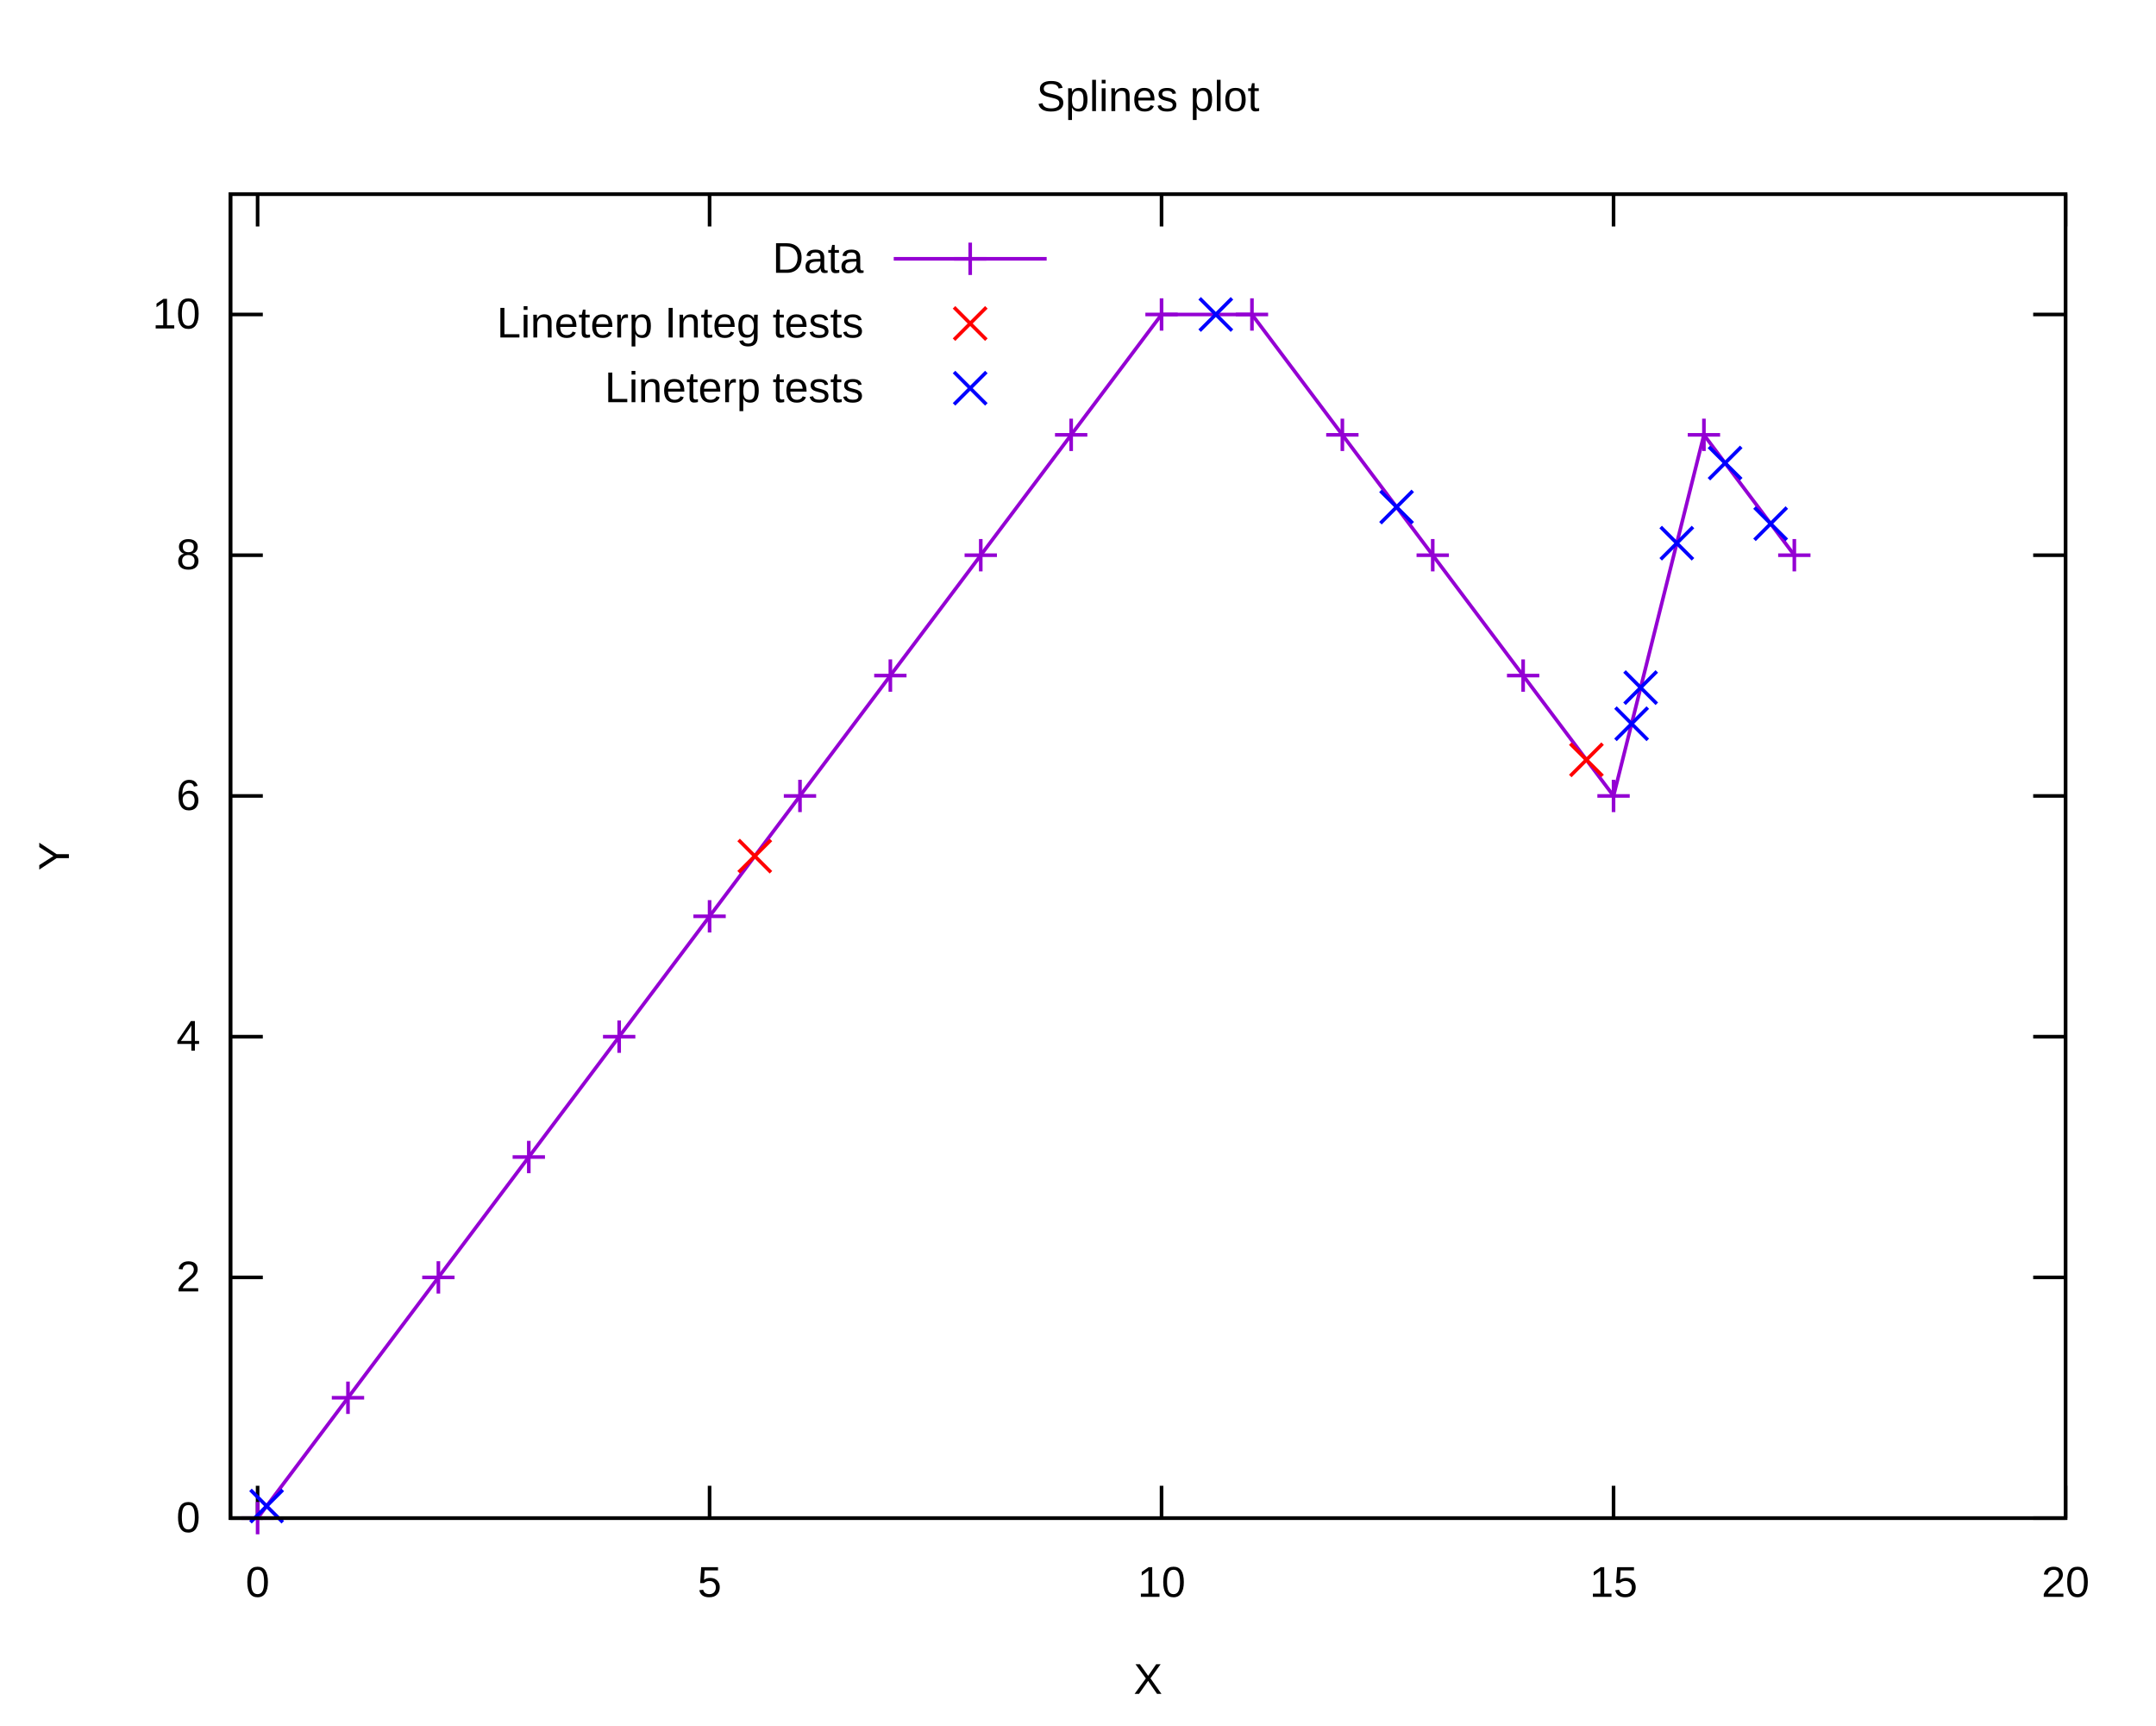
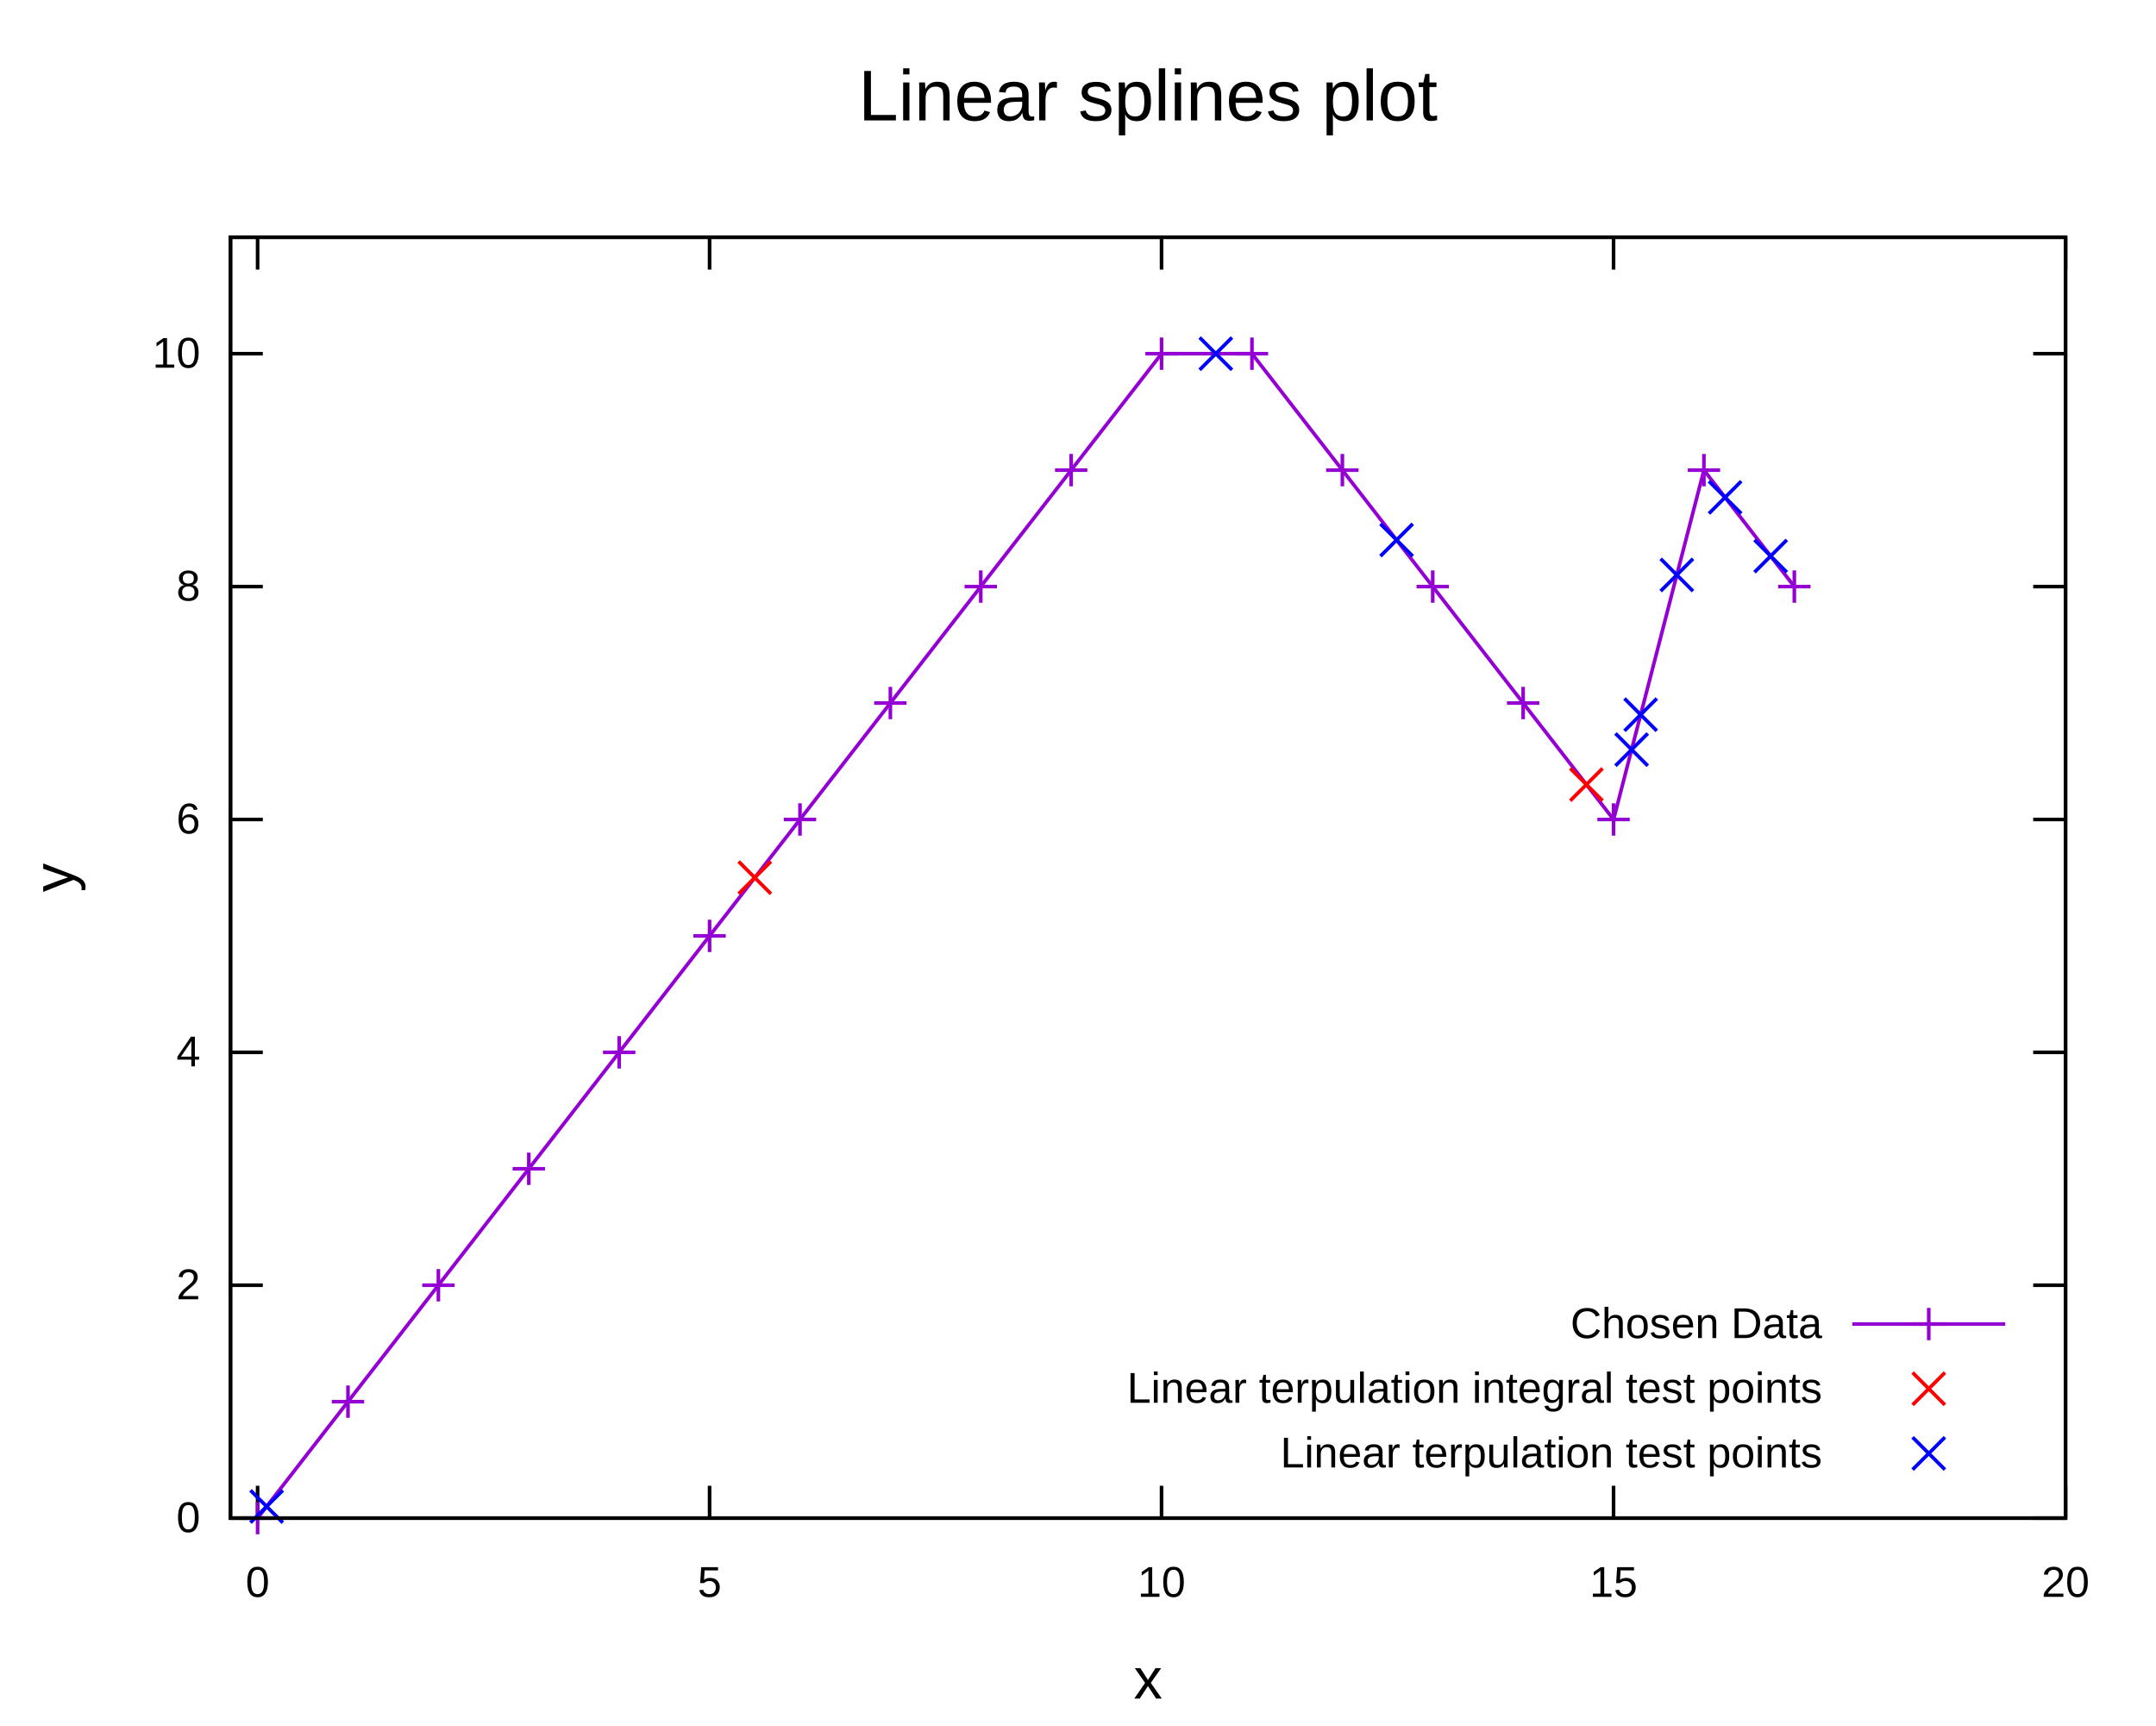
<svg xmlns="http://www.w3.org/2000/svg" xmlns:xlink="http://www.w3.org/1999/xlink" width="600" height="480" viewBox="0 0 600 480">
  <g id="gnuplot_canvas">
    <rect x="0" y="0" width="600" height="480" fill="none" />
    <defs>
      <circle id="gpDot" r="0.5" stroke-width="0.5" stroke="currentColor" />
      <path id="gpPt0" stroke-width="0.222" stroke="currentColor" d="M-1,0 h2 M0,-1 v2" />
      <path id="gpPt1" stroke-width="0.222" stroke="currentColor" d="M-1,-1 L1,1 M1,-1 L-1,1" />
      <path id="gpPt2" stroke-width="0.222" stroke="currentColor" d="M-1,0 L1,0 M0,-1 L0,1 M-1,-1 L1,1 M-1,1 L1,-1" />
      <rect id="gpPt3" stroke-width="0.222" stroke="currentColor" x="-1" y="-1" width="2" height="2" />
      <rect id="gpPt4" stroke-width="0.222" stroke="currentColor" fill="currentColor" x="-1" y="-1" width="2" height="2" />
      <circle id="gpPt5" stroke-width="0.222" stroke="currentColor" cx="0" cy="0" r="1" />
      <use xlink:href="#gpPt5" id="gpPt6" fill="currentColor" stroke="none" />
      <path id="gpPt7" stroke-width="0.222" stroke="currentColor" d="M0,-1.33 L-1.33,0.67 L1.33,0.67 z" />
      <use xlink:href="#gpPt7" id="gpPt8" fill="currentColor" stroke="none" />
      <use xlink:href="#gpPt7" id="gpPt9" stroke="currentColor" transform="rotate(180)" />
      <use xlink:href="#gpPt9" id="gpPt10" fill="currentColor" stroke="none" />
      <use xlink:href="#gpPt3" id="gpPt11" stroke="currentColor" transform="rotate(45)" />
      <use xlink:href="#gpPt11" id="gpPt12" fill="currentColor" stroke="none" />
      <path id="gpPt13" stroke-width="0.222" stroke="currentColor" d="M0,1.330 L1.265,0.411 L0.782,-1.067 L-0.782,-1.076 L-1.265,0.411 z" />
      <use xlink:href="#gpPt13" id="gpPt14" fill="currentColor" stroke="none" />
      <filter id="textbox" filterUnits="objectBoundingBox" x="0" y="0" height="1" width="1">
        <feFlood flood-color="white" flood-opacity="1" result="bgnd" />
        <feComposite in="SourceGraphic" in2="bgnd" operator="atop" />
      </filter>
      <filter id="greybox" filterUnits="objectBoundingBox" x="0" y="0" height="1" width="1">
        <feFlood flood-color="lightgrey" flood-opacity="1" result="grey" />
        <feComposite in="SourceGraphic" in2="grey" operator="atop" />
      </filter>
    </defs>
    <g fill="none" color="white" stroke="currentColor" stroke-width="1.00" stroke-linecap="butt" stroke-linejoin="miter">
</g>
    <g fill="none" color="black" stroke="currentColor" stroke-width="1.00" stroke-linecap="butt" stroke-linejoin="miter">
      <path stroke="black" d="M64.14,422.40 L73.14,422.40 M574.82,422.40 L565.82,422.40  " />
      <g transform="translate(55.75,426.30)" stroke="none" fill="black" font-family="Arial" font-size="12.00" text-anchor="end">
        <text>
          <tspan font-family="Arial"> 0</tspan>
        </text>
      </g>
    </g>
    <g fill="none" color="black" stroke="currentColor" stroke-width="1.00" stroke-linecap="butt" stroke-linejoin="miter">
-       <path stroke="black" d="M64.14,355.42 L73.14,355.42 M574.82,355.42 L565.82,355.42  " />
-       <g transform="translate(55.75,359.32)" stroke="none" fill="black" font-family="Arial" font-size="12.00" text-anchor="end">
+       <path stroke="black" d="M64.14,357.60 L73.14,357.60 M574.82,357.60 L565.82,357.60  " />
+       <g transform="translate(55.75,361.50)" stroke="none" fill="black" font-family="Arial" font-size="12.00" text-anchor="end">
        <text>
          <tspan font-family="Arial"> 2</tspan>
        </text>
      </g>
    </g>
    <g fill="none" color="black" stroke="currentColor" stroke-width="1.00" stroke-linecap="butt" stroke-linejoin="miter">
-       <path stroke="black" d="M64.14,288.44 L73.14,288.44 M574.82,288.44 L565.82,288.44  " />
-       <g transform="translate(55.75,292.34)" stroke="none" fill="black" font-family="Arial" font-size="12.00" text-anchor="end">
+       <path stroke="black" d="M64.14,292.80 L73.14,292.80 M574.82,292.80 L565.82,292.80  " />
+       <g transform="translate(55.75,296.70)" stroke="none" fill="black" font-family="Arial" font-size="12.00" text-anchor="end">
        <text>
          <tspan font-family="Arial"> 4</tspan>
        </text>
      </g>
    </g>
    <g fill="none" color="black" stroke="currentColor" stroke-width="1.00" stroke-linecap="butt" stroke-linejoin="miter">
-       <path stroke="black" d="M64.14,221.46 L73.14,221.46 M574.82,221.46 L565.82,221.46  " />
-       <g transform="translate(55.75,225.36)" stroke="none" fill="black" font-family="Arial" font-size="12.00" text-anchor="end">
+       <path stroke="black" d="M64.14,228.01 L73.14,228.01 M574.82,228.01 L565.82,228.01  " />
+       <g transform="translate(55.75,231.91)" stroke="none" fill="black" font-family="Arial" font-size="12.00" text-anchor="end">
        <text>
          <tspan font-family="Arial"> 6</tspan>
        </text>
      </g>
    </g>
    <g fill="none" color="black" stroke="currentColor" stroke-width="1.00" stroke-linecap="butt" stroke-linejoin="miter">
-       <path stroke="black" d="M64.14,154.48 L73.14,154.48 M574.82,154.48 L565.82,154.48  " />
-       <g transform="translate(55.75,158.38)" stroke="none" fill="black" font-family="Arial" font-size="12.00" text-anchor="end">
+       <path stroke="black" d="M64.14,163.21 L73.14,163.21 M574.82,163.21 L565.82,163.21  " />
+       <g transform="translate(55.75,167.11)" stroke="none" fill="black" font-family="Arial" font-size="12.00" text-anchor="end">
        <text>
          <tspan font-family="Arial"> 8</tspan>
        </text>
      </g>
    </g>
    <g fill="none" color="black" stroke="currentColor" stroke-width="1.00" stroke-linecap="butt" stroke-linejoin="miter">
-       <path stroke="black" d="M64.14,87.50 L73.14,87.50 M574.82,87.50 L565.82,87.50  " />
-       <g transform="translate(55.75,91.40)" stroke="none" fill="black" font-family="Arial" font-size="12.00" text-anchor="end">
+       <path stroke="black" d="M64.14,98.41 L73.14,98.41 M574.82,98.41 L565.82,98.41  " />
+       <g transform="translate(55.75,102.31)" stroke="none" fill="black" font-family="Arial" font-size="12.00" text-anchor="end">
        <text>
          <tspan font-family="Arial"> 10</tspan>
        </text>
      </g>
    </g>
    <g fill="none" color="black" stroke="currentColor" stroke-width="1.00" stroke-linecap="butt" stroke-linejoin="miter">
-       <path stroke="black" d="M71.69,422.40 L71.69,413.40 M71.69,54.01 L71.69,63.01  " />
+       <path stroke="black" d="M71.69,422.40 L71.69,413.40 M71.69,66.01 L71.69,75.01  " />
      <g transform="translate(71.69,444.30)" stroke="none" fill="black" font-family="Arial" font-size="12.00" text-anchor="middle">
        <text>
          <tspan font-family="Arial"> 0</tspan>
        </text>
      </g>
    </g>
    <g fill="none" color="black" stroke="currentColor" stroke-width="1.00" stroke-linecap="butt" stroke-linejoin="miter">
-       <path stroke="black" d="M197.47,422.40 L197.47,413.40 M197.47,54.01 L197.47,63.01  " />
+       <path stroke="black" d="M197.47,422.40 L197.47,413.40 M197.47,66.01 L197.47,75.01  " />
      <g transform="translate(197.47,444.30)" stroke="none" fill="black" font-family="Arial" font-size="12.00" text-anchor="middle">
        <text>
          <tspan font-family="Arial"> 5</tspan>
        </text>
      </g>
    </g>
    <g fill="none" color="black" stroke="currentColor" stroke-width="1.00" stroke-linecap="butt" stroke-linejoin="miter">
-       <path stroke="black" d="M323.25,422.40 L323.25,413.40 M323.25,54.01 L323.25,63.01  " />
+       <path stroke="black" d="M323.25,422.40 L323.25,413.40 M323.25,66.01 L323.25,75.01  " />
      <g transform="translate(323.25,444.30)" stroke="none" fill="black" font-family="Arial" font-size="12.00" text-anchor="middle">
        <text>
          <tspan font-family="Arial"> 10</tspan>
        </text>
      </g>
    </g>
    <g fill="none" color="black" stroke="currentColor" stroke-width="1.00" stroke-linecap="butt" stroke-linejoin="miter">
-       <path stroke="black" d="M449.04,422.40 L449.04,413.40 M449.04,54.01 L449.04,63.01  " />
+       <path stroke="black" d="M449.04,422.40 L449.04,413.40 M449.04,66.01 L449.04,75.01  " />
      <g transform="translate(449.04,444.30)" stroke="none" fill="black" font-family="Arial" font-size="12.00" text-anchor="middle">
        <text>
          <tspan font-family="Arial"> 15</tspan>
        </text>
      </g>
    </g>
    <g fill="none" color="black" stroke="currentColor" stroke-width="1.00" stroke-linecap="butt" stroke-linejoin="miter">
-       <path stroke="black" d="M574.82,422.40 L574.82,413.40 M574.82,54.01 L574.82,63.01  " />
+       <path stroke="black" d="M574.82,422.40 L574.82,413.40 M574.82,66.01 L574.82,75.01  " />
      <g transform="translate(574.82,444.30)" stroke="none" fill="black" font-family="Arial" font-size="12.00" text-anchor="middle">
        <text>
          <tspan font-family="Arial"> 20</tspan>
        </text>
      </g>
    </g>
    <g fill="none" color="black" stroke="currentColor" stroke-width="1.00" stroke-linecap="butt" stroke-linejoin="miter">
</g>
    <g fill="none" color="black" stroke="currentColor" stroke-width="1.00" stroke-linecap="butt" stroke-linejoin="miter">
-       <path stroke="black" d="M64.14,54.01 L64.14,422.40 L574.82,422.40 L574.82,54.01 L64.14,54.01 Z  " />
-     </g>
-     <g fill="none" color="black" stroke="currentColor" stroke-width="1.00" stroke-linecap="butt" stroke-linejoin="miter">
-       <g transform="translate(19.18,238.21) rotate(270)" stroke="none" fill="black" font-family="Arial" font-size="12.00" text-anchor="middle">
-         <text>
-           <tspan font-family="Arial">Y</tspan>
-         </text>
-       </g>
-     </g>
-     <g fill="none" color="black" stroke="currentColor" stroke-width="1.00" stroke-linecap="butt" stroke-linejoin="miter">
-       <g transform="translate(319.48,471.30)" stroke="none" fill="black" font-family="Arial" font-size="12.00" text-anchor="middle">
-         <text>
-           <tspan font-family="Arial">X</tspan>
+       <path stroke="black" d="M64.14,66.01 L64.14,422.40 L574.82,422.40 L574.82,66.01 L64.14,66.01 Z  " />
+     </g>
+     <g fill="none" color="black" stroke="currentColor" stroke-width="1.00" stroke-linecap="butt" stroke-linejoin="miter">
+       <g transform="translate(20.48,244.21) rotate(270)" stroke="none" fill="black" font-family="Arial" font-size="16.00" text-anchor="middle">
+         <text>
+           <tspan font-family="Arial">y</tspan>
+         </text>
+       </g>
+     </g>
+     <g fill="none" color="black" stroke="currentColor" stroke-width="1.00" stroke-linecap="butt" stroke-linejoin="miter">
+       <g transform="translate(319.48,472.60)" stroke="none" fill="black" font-family="Arial" font-size="16.00" text-anchor="middle">
+         <text>
+           <tspan font-family="Arial">x</tspan>
        </text>
      </g>
    </g>
    <g fill="none" color="black" stroke="currentColor" stroke-width="1.00" stroke-linecap="butt" stroke-linejoin="miter">
</g>
    <g id="gnuplot_plot_1">
      <g fill="none" color="black" stroke="currentColor" stroke-width="1.00" stroke-linecap="butt" stroke-linejoin="miter">
-         <g transform="translate(240.33,75.91)" stroke="none" fill="black" font-family="Arial" font-size="12.00" text-anchor="end">
+         <g transform="translate(507.09,372.30)" stroke="none" fill="black" font-family="Arial" font-size="12.00" text-anchor="end">
          <text>
-             <tspan font-family="Arial">Data</tspan>
+             <tspan font-family="Arial">Chosen Data</tspan>
          </text>
        </g>
      </g>
      <g fill="none" color="black" stroke="currentColor" stroke-width="1.00" stroke-linecap="butt" stroke-linejoin="miter">
-         <path stroke="rgb(148,   0, 211)" d="M248.72,72.01 L291.28,72.01 M71.69,422.40 L96.84,388.91 L122.00,355.42 L147.16,321.93 L172.31,288.44 L197.47,254.95   L222.63,221.46 L247.78,187.97 L272.94,154.48 L298.10,120.99 L323.25,87.50 L348.41,87.50 L373.57,120.99 L398.72,154.48   L423.88,187.97 L449.04,221.46 L474.19,120.99 L499.35,154.48  " />
+         <path stroke="rgb(148,   0, 211)" d="M515.48,368.40 L558.04,368.40 M71.69,422.40 L96.84,390.00 L122.00,357.60 L147.16,325.20 L172.31,292.80 L197.47,260.40   L222.63,228.01 L247.78,195.61 L272.94,163.21 L298.10,130.81 L323.25,98.41 L348.41,98.41 L373.57,130.81 L398.72,163.21   L423.88,195.61 L449.04,228.01 L474.19,130.81 L499.35,163.21  " />
        <use xlink:href="#gpPt0" transform="translate(71.69,422.40) scale(4.50)" color="rgb(148,   0, 211)" />
-         <use xlink:href="#gpPt0" transform="translate(96.84,388.91) scale(4.50)" color="rgb(148,   0, 211)" />
-         <use xlink:href="#gpPt0" transform="translate(122.00,355.42) scale(4.50)" color="rgb(148,   0, 211)" />
-         <use xlink:href="#gpPt0" transform="translate(147.16,321.93) scale(4.50)" color="rgb(148,   0, 211)" />
-         <use xlink:href="#gpPt0" transform="translate(172.31,288.44) scale(4.50)" color="rgb(148,   0, 211)" />
-         <use xlink:href="#gpPt0" transform="translate(197.47,254.95) scale(4.50)" color="rgb(148,   0, 211)" />
-         <use xlink:href="#gpPt0" transform="translate(222.63,221.46) scale(4.50)" color="rgb(148,   0, 211)" />
-         <use xlink:href="#gpPt0" transform="translate(247.78,187.97) scale(4.50)" color="rgb(148,   0, 211)" />
-         <use xlink:href="#gpPt0" transform="translate(272.94,154.48) scale(4.50)" color="rgb(148,   0, 211)" />
-         <use xlink:href="#gpPt0" transform="translate(298.10,120.99) scale(4.50)" color="rgb(148,   0, 211)" />
-         <use xlink:href="#gpPt0" transform="translate(323.25,87.50) scale(4.50)" color="rgb(148,   0, 211)" />
-         <use xlink:href="#gpPt0" transform="translate(348.41,87.50) scale(4.50)" color="rgb(148,   0, 211)" />
-         <use xlink:href="#gpPt0" transform="translate(373.57,120.99) scale(4.50)" color="rgb(148,   0, 211)" />
-         <use xlink:href="#gpPt0" transform="translate(398.72,154.48) scale(4.50)" color="rgb(148,   0, 211)" />
-         <use xlink:href="#gpPt0" transform="translate(423.88,187.97) scale(4.50)" color="rgb(148,   0, 211)" />
-         <use xlink:href="#gpPt0" transform="translate(449.04,221.46) scale(4.50)" color="rgb(148,   0, 211)" />
-         <use xlink:href="#gpPt0" transform="translate(474.19,120.99) scale(4.50)" color="rgb(148,   0, 211)" />
-         <use xlink:href="#gpPt0" transform="translate(499.35,154.48) scale(4.50)" color="rgb(148,   0, 211)" />
-         <use xlink:href="#gpPt0" transform="translate(270.00,72.01) scale(4.50)" color="rgb(148,   0, 211)" />
+         <use xlink:href="#gpPt0" transform="translate(96.84,390.00) scale(4.50)" color="rgb(148,   0, 211)" />
+         <use xlink:href="#gpPt0" transform="translate(122.00,357.60) scale(4.50)" color="rgb(148,   0, 211)" />
+         <use xlink:href="#gpPt0" transform="translate(147.16,325.20) scale(4.50)" color="rgb(148,   0, 211)" />
+         <use xlink:href="#gpPt0" transform="translate(172.31,292.80) scale(4.50)" color="rgb(148,   0, 211)" />
+         <use xlink:href="#gpPt0" transform="translate(197.47,260.40) scale(4.50)" color="rgb(148,   0, 211)" />
+         <use xlink:href="#gpPt0" transform="translate(222.63,228.01) scale(4.50)" color="rgb(148,   0, 211)" />
+         <use xlink:href="#gpPt0" transform="translate(247.78,195.61) scale(4.50)" color="rgb(148,   0, 211)" />
+         <use xlink:href="#gpPt0" transform="translate(272.94,163.21) scale(4.50)" color="rgb(148,   0, 211)" />
+         <use xlink:href="#gpPt0" transform="translate(298.10,130.81) scale(4.50)" color="rgb(148,   0, 211)" />
+         <use xlink:href="#gpPt0" transform="translate(323.25,98.41) scale(4.50)" color="rgb(148,   0, 211)" />
+         <use xlink:href="#gpPt0" transform="translate(348.41,98.41) scale(4.50)" color="rgb(148,   0, 211)" />
+         <use xlink:href="#gpPt0" transform="translate(373.57,130.81) scale(4.50)" color="rgb(148,   0, 211)" />
+         <use xlink:href="#gpPt0" transform="translate(398.72,163.21) scale(4.50)" color="rgb(148,   0, 211)" />
+         <use xlink:href="#gpPt0" transform="translate(423.88,195.61) scale(4.50)" color="rgb(148,   0, 211)" />
+         <use xlink:href="#gpPt0" transform="translate(449.04,228.01) scale(4.50)" color="rgb(148,   0, 211)" />
+         <use xlink:href="#gpPt0" transform="translate(474.19,130.81) scale(4.50)" color="rgb(148,   0, 211)" />
+         <use xlink:href="#gpPt0" transform="translate(499.35,163.21) scale(4.50)" color="rgb(148,   0, 211)" />
+         <use xlink:href="#gpPt0" transform="translate(536.76,368.40) scale(4.50)" color="rgb(148,   0, 211)" />
      </g>
    </g>
    <g id="gnuplot_plot_2">
      <g fill="none" color="white" stroke="rgb(148,   0, 211)" stroke-width="6.00" stroke-linecap="butt" stroke-linejoin="miter">
</g>
      <g fill="none" color="black" stroke="currentColor" stroke-width="6.00" stroke-linecap="butt" stroke-linejoin="miter">
-         <g transform="translate(240.33,93.91)" stroke="none" fill="black" font-family="Arial" font-size="12.00" text-anchor="end">
+         <g transform="translate(507.09,390.30)" stroke="none" fill="black" font-family="Arial" font-size="12.00" text-anchor="end">
          <text>
-             <tspan font-family="Arial">Lineterp Integ tests</tspan>
+             <tspan font-family="Arial">Linear terpulation integral test points</tspan>
          </text>
        </g>
      </g>
      <g fill="none" color="black" stroke="currentColor" stroke-width="6.00" stroke-linecap="butt" stroke-linejoin="miter">
-         <use xlink:href="#gpPt1" transform="translate(210.05,238.20) scale(4.50)" color="rgb(255,   0,   0)" />
-         <use xlink:href="#gpPt1" transform="translate(441.49,211.41) scale(4.50)" color="rgb(255,   0,   0)" />
-         <use xlink:href="#gpPt1" transform="translate(270.00,90.01) scale(4.50)" color="rgb(255,   0,   0)" />
+         <use xlink:href="#gpPt1" transform="translate(210.05,244.20) scale(4.50)" color="rgb(255,   0,   0)" />
+         <use xlink:href="#gpPt1" transform="translate(441.49,218.29) scale(4.50)" color="rgb(255,   0,   0)" />
+         <use xlink:href="#gpPt1" transform="translate(536.76,386.40) scale(4.50)" color="rgb(255,   0,   0)" />
      </g>
    </g>
    <g id="gnuplot_plot_3">
      <g fill="none" color="black" stroke="currentColor" stroke-width="6.00" stroke-linecap="butt" stroke-linejoin="miter">
-         <g transform="translate(240.33,111.91)" stroke="none" fill="black" font-family="Arial" font-size="12.00" text-anchor="end">
+         <g transform="translate(507.09,408.30)" stroke="none" fill="black" font-family="Arial" font-size="12.00" text-anchor="end">
          <text>
-             <tspan font-family="Arial">Lineterp tests</tspan>
+             <tspan font-family="Arial">Linear terpulation test points</tspan>
          </text>
        </g>
      </g>
      <g fill="none" color="black" stroke="currentColor" stroke-width="6.00" stroke-linecap="butt" stroke-linejoin="miter">
-         <use xlink:href="#gpPt1" transform="translate(74.20,419.05) scale(4.50)" color="rgb(  0,   0, 255)" />
-         <use xlink:href="#gpPt1" transform="translate(338.35,87.50) scale(4.50)" color="rgb(  0,   0, 255)" />
-         <use xlink:href="#gpPt1" transform="translate(388.66,141.08) scale(4.50)" color="rgb(  0,   0, 255)" />
-         <use xlink:href="#gpPt1" transform="translate(454.07,201.37) scale(4.50)" color="rgb(  0,   0, 255)" />
-         <use xlink:href="#gpPt1" transform="translate(456.58,191.32) scale(4.50)" color="rgb(  0,   0, 255)" />
-         <use xlink:href="#gpPt1" transform="translate(466.65,151.13) scale(4.50)" color="rgb(  0,   0, 255)" />
-         <use xlink:href="#gpPt1" transform="translate(480.08,128.83) scale(4.50)" color="rgb(  0,   0, 255)" />
-         <use xlink:href="#gpPt1" transform="translate(492.76,145.71) scale(4.50)" color="rgb(  0,   0, 255)" />
-         <use xlink:href="#gpPt1" transform="translate(270.00,108.01) scale(4.50)" color="rgb(  0,   0, 255)" />
+         <use xlink:href="#gpPt1" transform="translate(74.20,419.16) scale(4.50)" color="rgb(  0,   0, 255)" />
+         <use xlink:href="#gpPt1" transform="translate(338.35,98.41) scale(4.50)" color="rgb(  0,   0, 255)" />
+         <use xlink:href="#gpPt1" transform="translate(388.66,150.25) scale(4.50)" color="rgb(  0,   0, 255)" />
+         <use xlink:href="#gpPt1" transform="translate(454.07,208.57) scale(4.50)" color="rgb(  0,   0, 255)" />
+         <use xlink:href="#gpPt1" transform="translate(456.58,198.85) scale(4.50)" color="rgb(  0,   0, 255)" />
+         <use xlink:href="#gpPt1" transform="translate(466.65,159.97) scale(4.50)" color="rgb(  0,   0, 255)" />
+         <use xlink:href="#gpPt1" transform="translate(480.08,138.39) scale(4.50)" color="rgb(  0,   0, 255)" />
+         <use xlink:href="#gpPt1" transform="translate(492.76,154.72) scale(4.50)" color="rgb(  0,   0, 255)" />
+         <use xlink:href="#gpPt1" transform="translate(536.76,404.40) scale(4.50)" color="rgb(  0,   0, 255)" />
      </g>
    </g>
    <g fill="none" color="white" stroke="rgb(  0,   0, 255)" stroke-width="2.00" stroke-linecap="butt" stroke-linejoin="miter">
</g>
    <g fill="none" color="black" stroke="currentColor" stroke-width="2.00" stroke-linecap="butt" stroke-linejoin="miter">
</g>
    <g fill="none" color="black" stroke="black" stroke-width="1.00" stroke-linecap="butt" stroke-linejoin="miter">
</g>
    <g fill="none" color="black" stroke="currentColor" stroke-width="1.00" stroke-linecap="butt" stroke-linejoin="miter">
-       <path stroke="black" d="M64.14,54.01 L64.14,422.40 L574.82,422.40 L574.82,54.01 L64.14,54.01 Z  " />
-     </g>
-     <g fill="none" color="black" stroke="currentColor" stroke-width="1.00" stroke-linecap="butt" stroke-linejoin="miter">
-       <g transform="translate(319.48,30.91)" stroke="none" fill="black" font-family="Arial" font-size="12.00" text-anchor="middle">
-         <text>
-           <tspan font-family="Arial">Splines plot</tspan>
+       <path stroke="black" d="M64.14,66.01 L64.14,422.40 L574.82,422.40 L574.82,66.01 L64.14,66.01 Z  " />
+     </g>
+     <g fill="none" color="black" stroke="currentColor" stroke-width="1.00" stroke-linecap="butt" stroke-linejoin="miter">
+       <g transform="translate(319.48,33.51)" stroke="none" fill="black" font-family="Arial" font-size="20.00" text-anchor="middle">
+         <text>
+           <tspan font-family="Arial">Linear splines plot</tspan>
        </text>
      </g>
    </g>
    <g fill="none" color="black" stroke="currentColor" stroke-width="1.00" stroke-linecap="butt" stroke-linejoin="miter">
</g>
  </g>
</svg>
